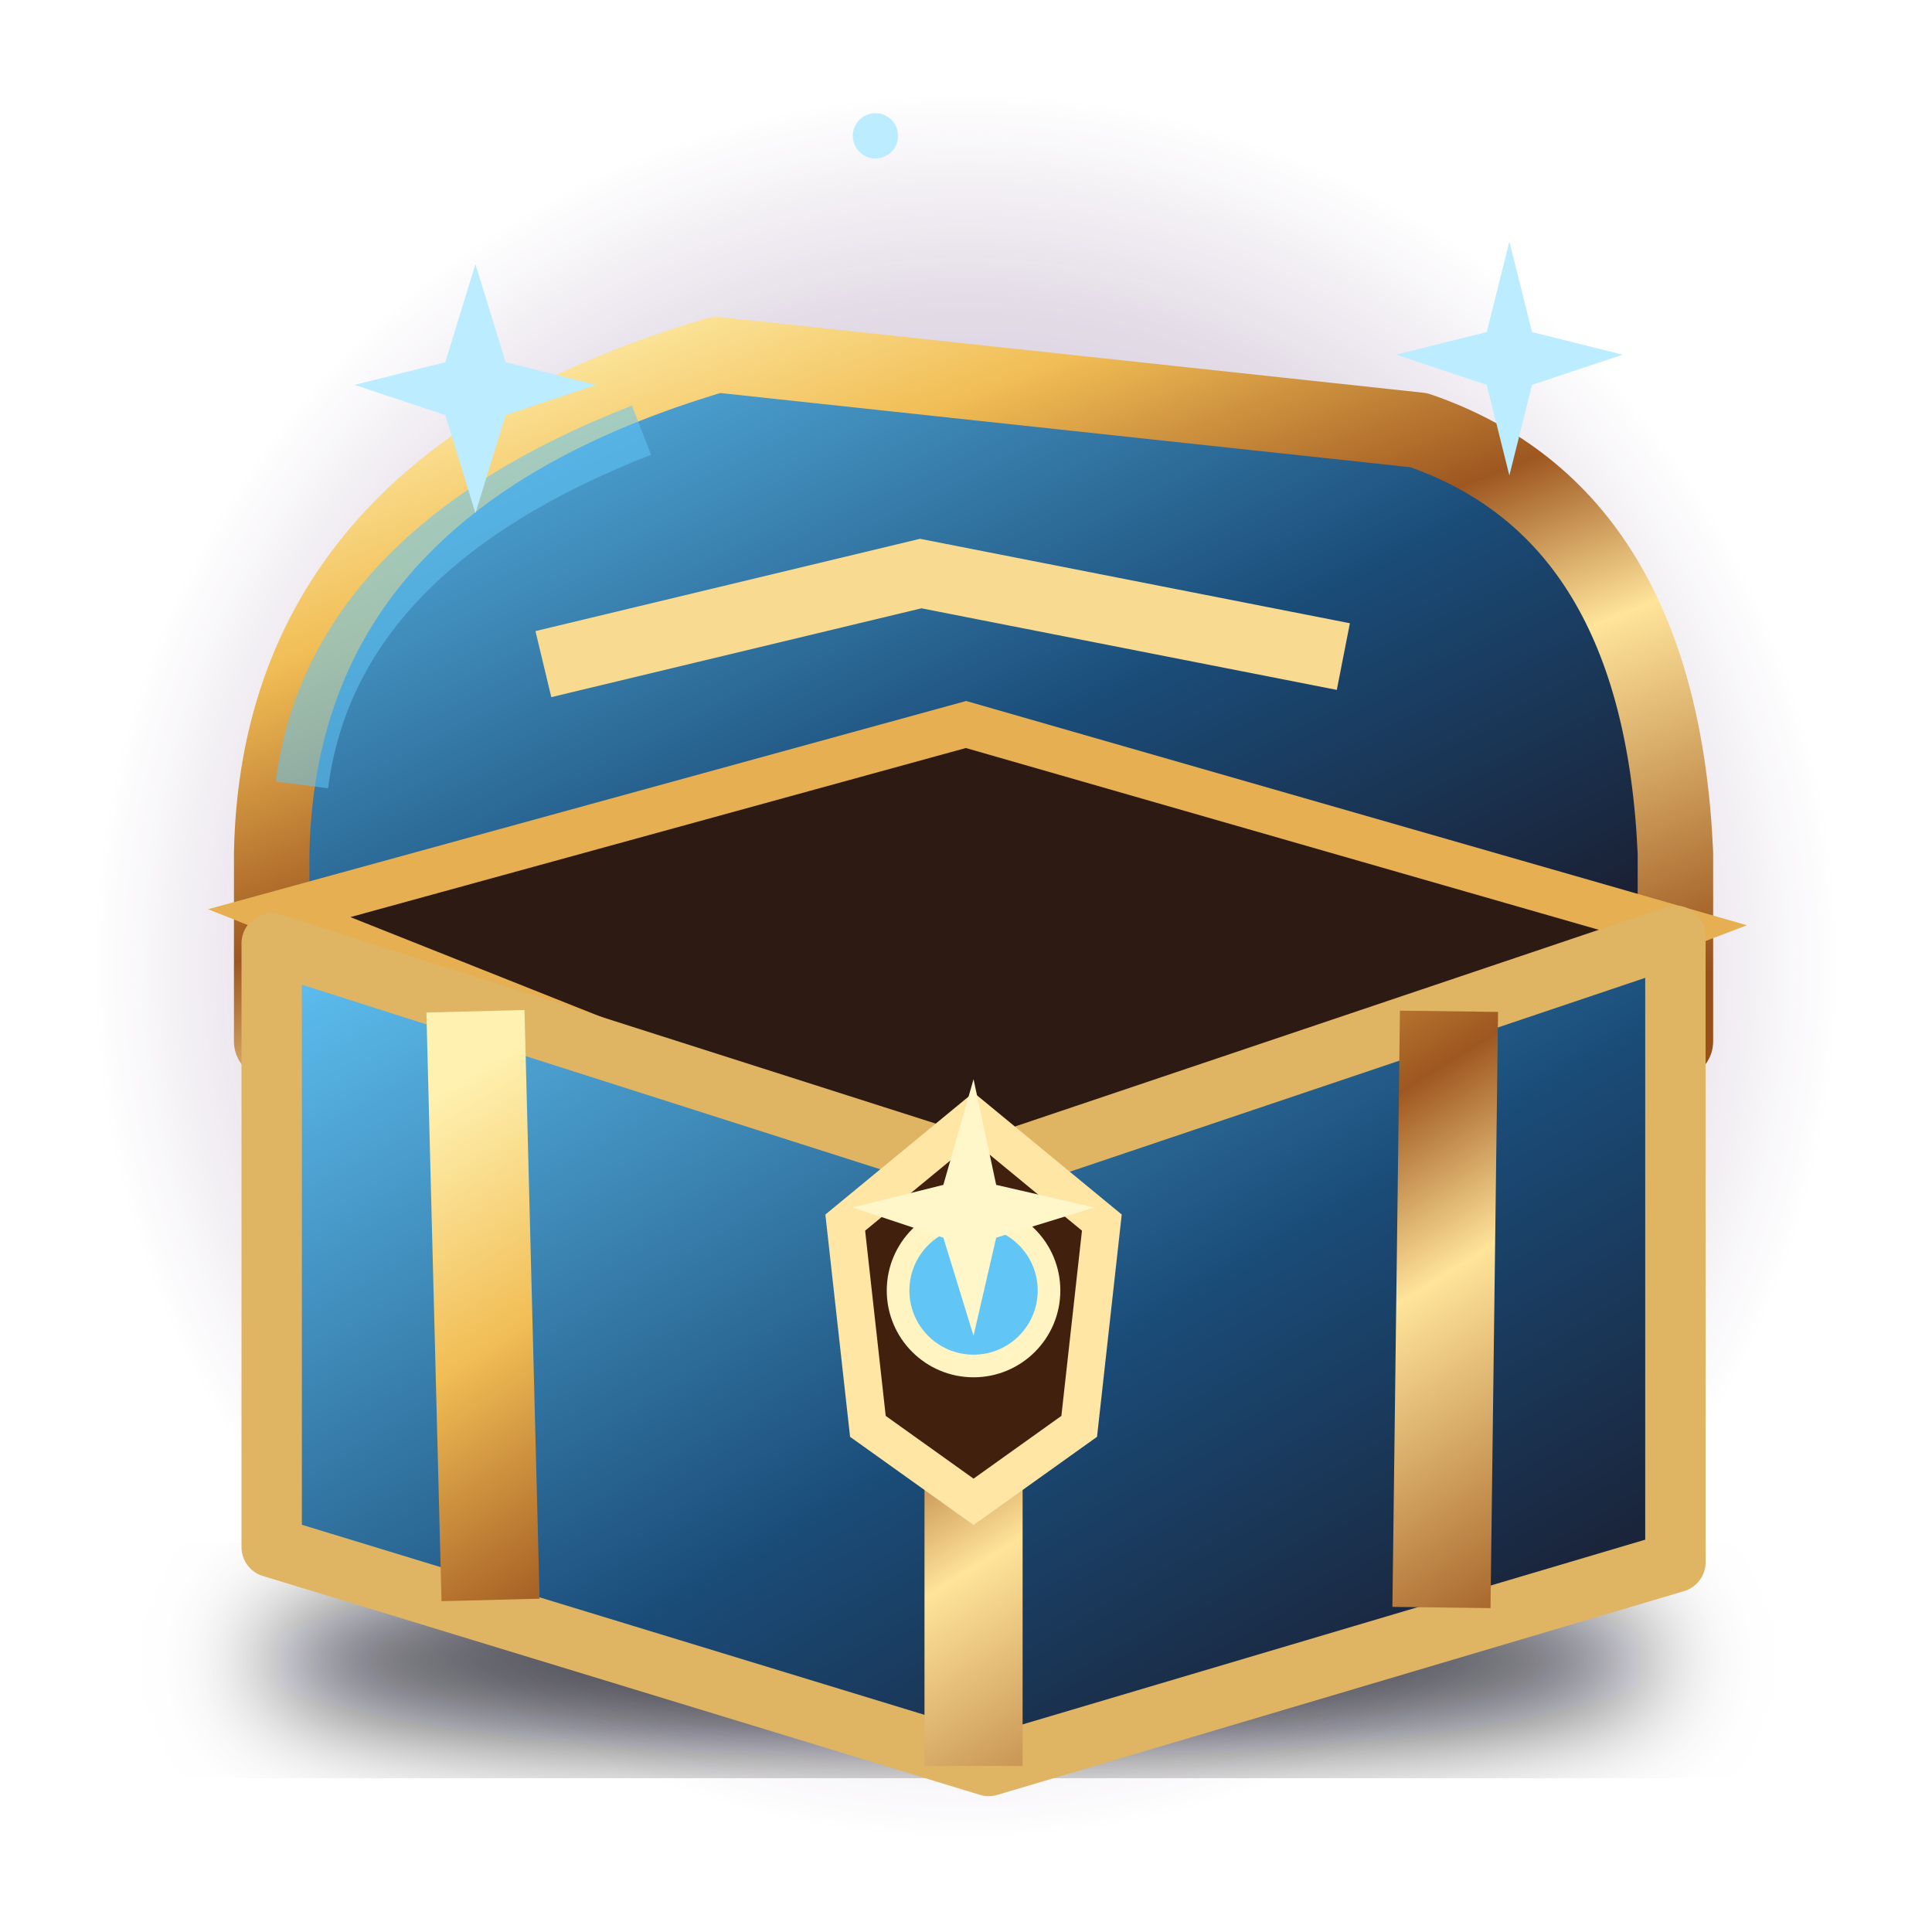
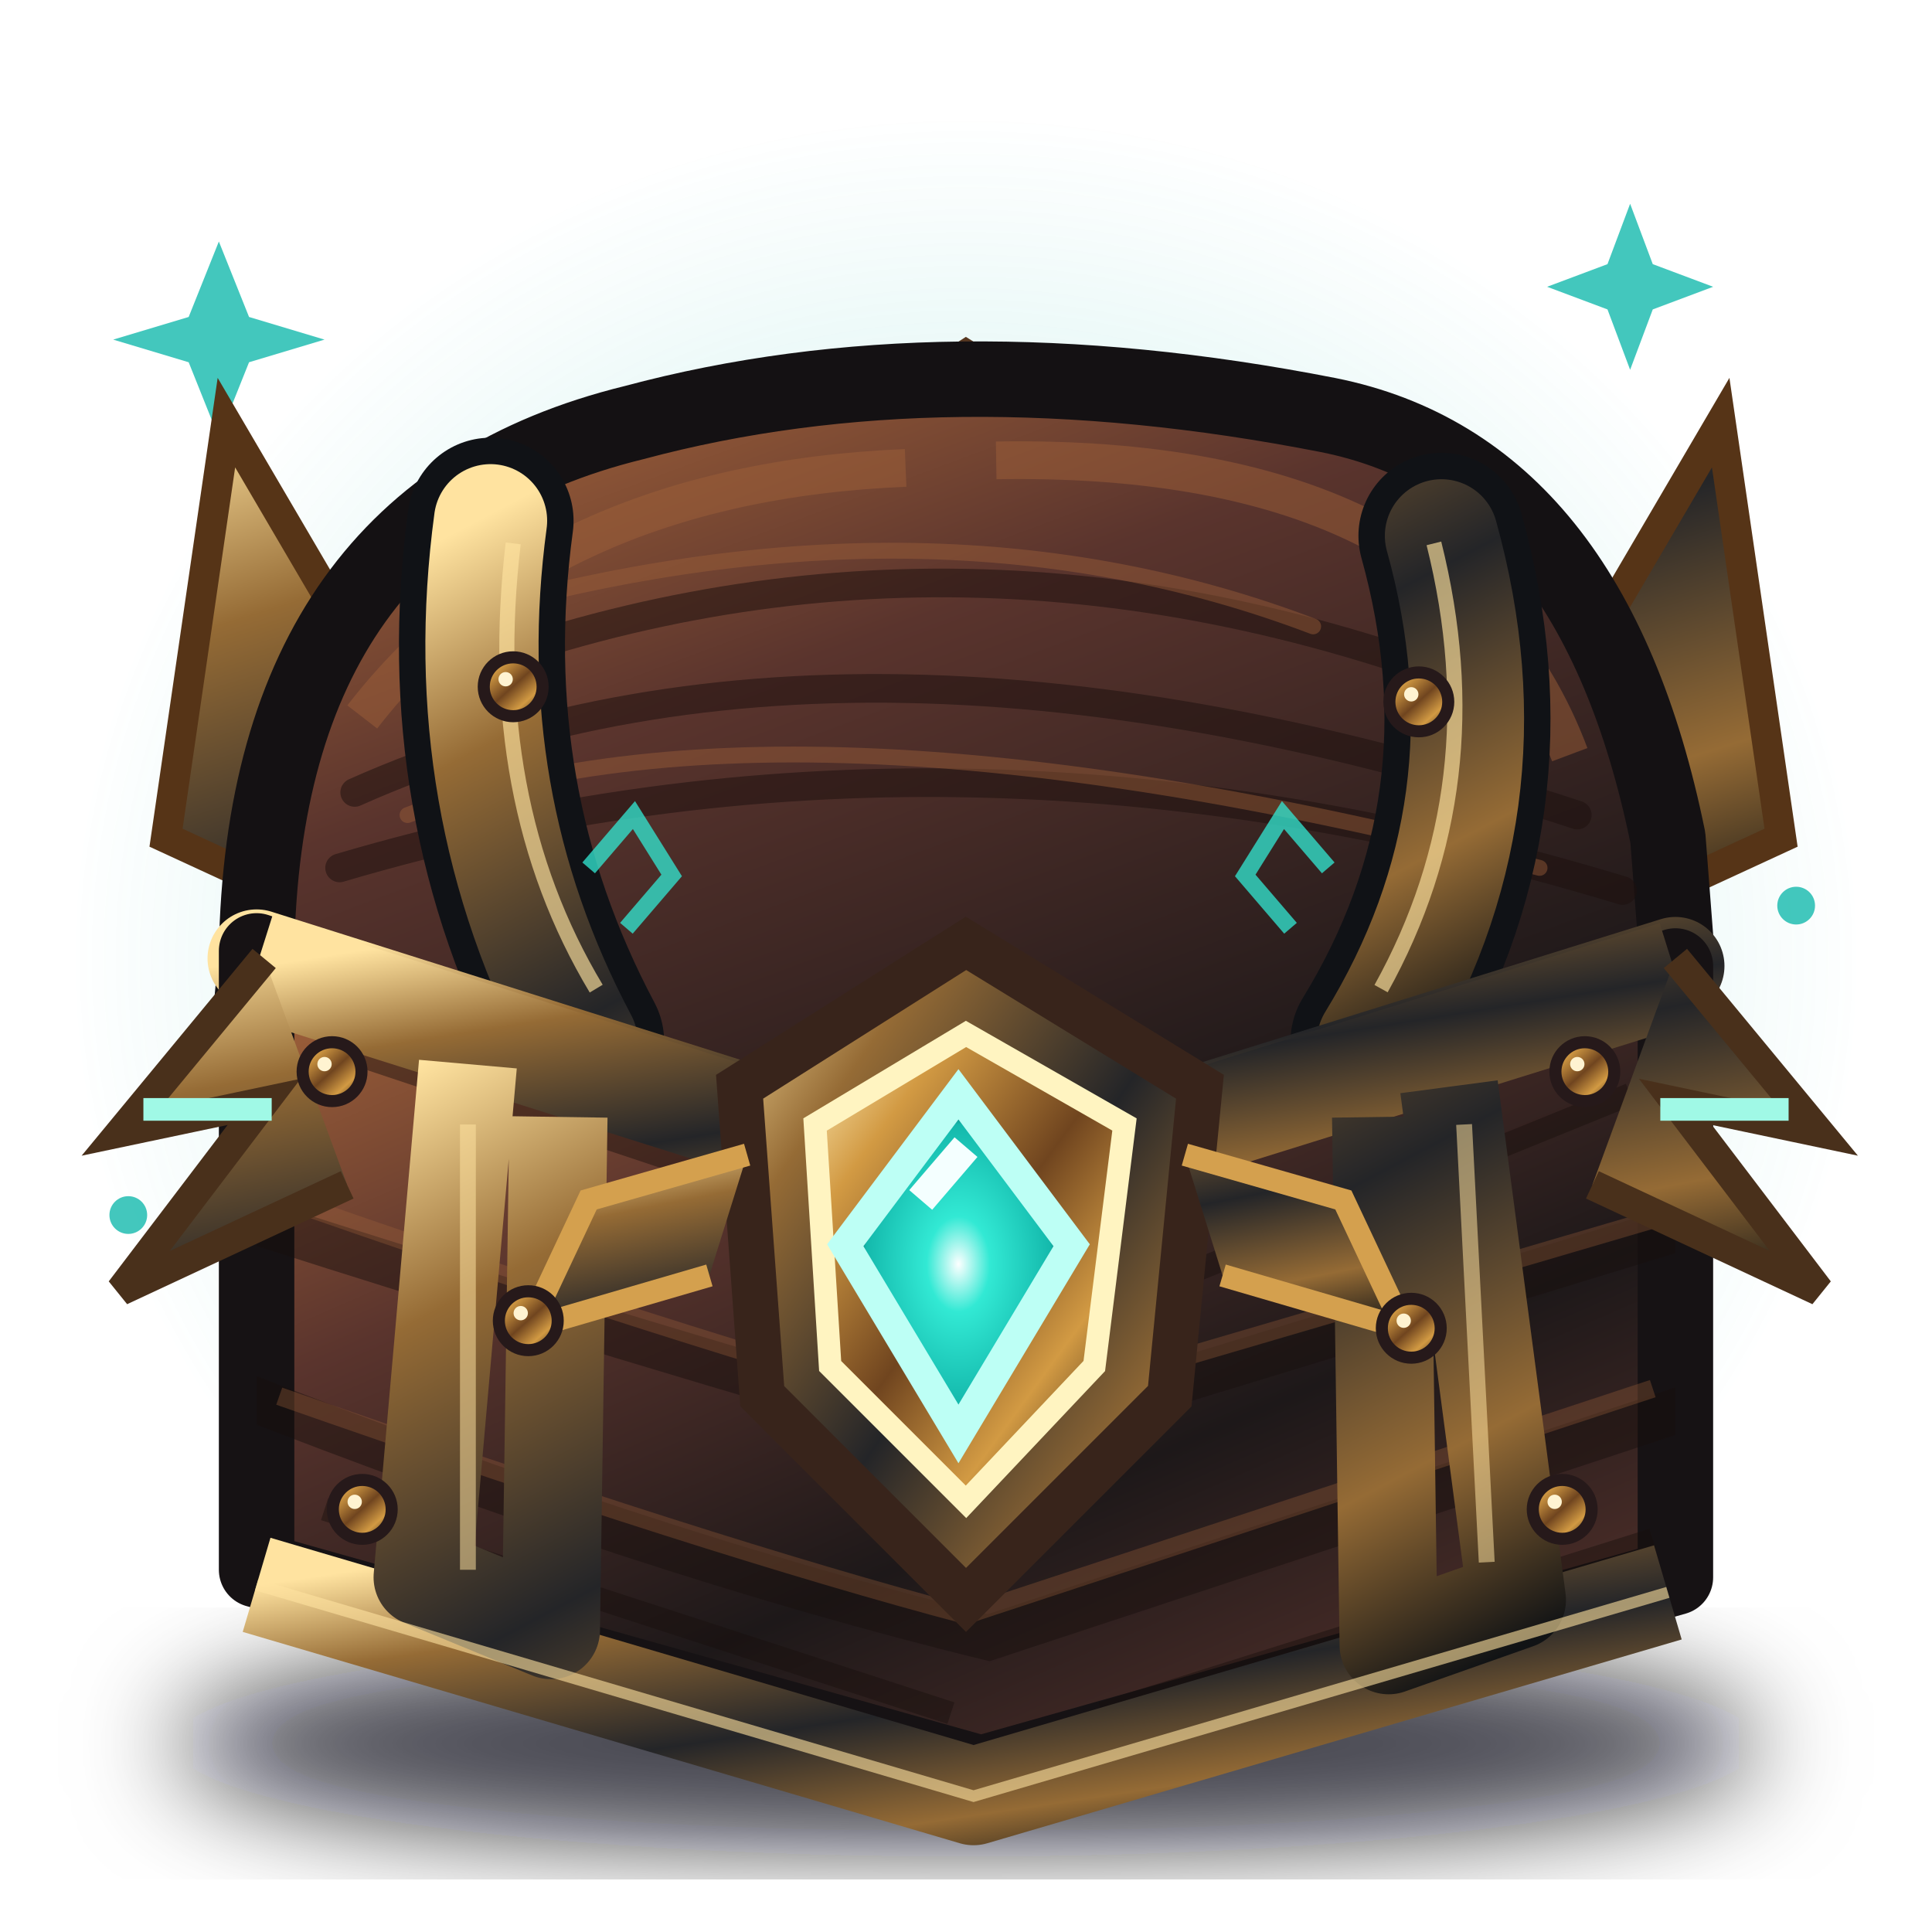
- <svg xmlns="http://www.w3.org/2000/svg" viewBox="0 0 256 256" role="img">
+ <svg xmlns="http://www.w3.org/2000/svg" viewBox="0 0 256 256" role="img" aria-labelledby="label">
  <defs>
-     <radialGradient id="a">
-       <stop stop-color="#6d399e" stop-opacity=".46" />
-       <stop offset=".75" stop-color="#43105b" stop-opacity=".15" />
-       <stop offset="1" stop-color="#401254" stop-opacity="0" />
+     <linearGradient id="wood" x1=".1" y1="0" x2=".85" y2="1">
+       <stop stop-color="#9e6039" />
+       <stop offset=".29" stop-color="#5a342d" />
+       <stop offset=".65" stop-color="#1d1819" />
+       <stop offset="1" stop-color="#5a342d" />
+     </linearGradient>
+     <linearGradient id="lid" x1=".2" y1="0" x2=".83" y2="1">
+       <stop stop-color="#9e6039" />
+       <stop offset=".32" stop-color="#5a342d" />
+       <stop offset=".84" stop-color="#1d1819" />
+       <stop offset="1" stop-color="#160d0e" />
+     </linearGradient>
+     <linearGradient id="metal" x1="0" y1="0" x2="1" y2="1">
+       <stop stop-color="#ffe3a0" />
+       <stop offset=".22" stop-color="#956b35" />
+       <stop offset=".53" stop-color="#242528" />
+       <stop offset=".8" stop-color="#956b35" />
+       <stop offset="1" stop-color="#111315" />
+     </linearGradient>
+     <linearGradient id="gold" x1="0" y1="0" x2=".9" y2="1">
+       <stop stop-color="#fff0bd" />
+       <stop offset=".22" stop-color="#d29a43" />
+       <stop offset=".52" stop-color="#70451f" />
+       <stop offset=".77" stop-color="#d29a43" />
+       <stop offset="1" stop-color="#3b2615" />
+     </linearGradient>
+     <radialGradient id="gem">
+       <stop stop-color="#fcffff" />
+       <stop offset=".28" stop-color="#32e9d4" />
+       <stop offset=".82" stop-color="#14b9ac" />
+       <stop offset="1" stop-color="#171a26" />
    </radialGradient>
-     <linearGradient id="g" x1=".1" x2=".9" y1="0" y2="1">
-       <stop stop-color="#fff1b0" />
-       <stop offset=".23" stop-color="#f1bd55" />
-       <stop offset=".48" stop-color="#9e5720" />
-       <stop offset=".65" stop-color="#ffe49a" />
-       <stop offset="1" stop-color="#985018" />
-     </linearGradient>
-     <linearGradient id="b" x1="0" x2=".8" y1="0" y2="1">
-       <stop stop-color="#3a74a5" />
-       <stop offset=".5" stop-color="#15376b" />
-       <stop offset="1" stop-color="#06172b" />
-     </linearGradient>
-     <linearGradient id="c" x1="0" y1="0" x2="1" y2="1">
-       <stop stop-color="#61c5f6" />
-       <stop offset=".55" stop-color="#1a4b77" />
-       <stop offset="1" stop-color="#1a101b" />
-     </linearGradient>
-     <filter id="sh">
+     <radialGradient id="aura">
+       <stop stop-color="#14b9ac" stop-opacity="0.3" />
+       <stop offset=".56" stop-color="#14b9ac" stop-opacity=".13" />
+       <stop offset="1" stop-color="#14b9ac" stop-opacity="0" />
+     </radialGradient>
+     <filter id="blur">
      <feGaussianBlur stdDeviation="7" />
    </filter>
+     <clipPath id="face">
+       <path d="M34 126l94 31 94-29v81l-92 26-96-27z" />
+     </clipPath>
  </defs>
-   <circle cx="128" cy="128" r="116" fill="url(#a)" />
-   <ellipse cx="127" cy="220" rx="93" ry="13" fill="#06040a" opacity=".7" filter="url(#sh)" />
-   <path d="M36 113Q37 64 95 47L188 57Q220 68 222 113V138H36z" fill="url(#c)" stroke="url(#g)" stroke-width="10" stroke-linejoin="round" />
-   <path d="M37 121l91-25 94 27-92 35z" fill="#2d1a12" stroke="#e6af52" stroke-width="6" />
-   <path d="M36 125l94 30 92-31v83l-91 27-95-29z" fill="url(#c)" stroke="#dfb463" stroke-width="8" stroke-linejoin="round" />
-   <path d="M129 155v79M63 134l2 78M192 134l-1 79" fill="none" stroke="url(#g)" stroke-width="13" />
-   <path d="M72 88l50-12 56 11" fill="none" stroke="#f8db91" stroke-width="9" />
-   <path d="M129 148l17 14-3 27-14 10-14-10-3-27z" fill="#42200e" stroke="#ffe6a5" stroke-width="5" />
-   <circle cx="129" cy="171" r="10" fill="#61c5f6" stroke="#fff4c2" stroke-width="3" />
-   <path d="M129 143l3 14 13 3-13 4-3 13-4-13-12-4 12-3z" fill="#fff7ca" />
-   <path d="M40 104Q44 73 85 57" fill="none" stroke="#61c5f6" opacity=".55" stroke-width="7" />
-   <g fill="#bbecff">
-     <path d="M63 35l4 13 12 3-12 4-4 13-4-13-12-4 12-3z" />
-     <path d="M200 32l3 12 12 3-12 4-3 12-3-12-12-4 12-3z" />
-     <circle cx="116" cy="18" r="3" />
+   <ellipse cx="128" cy="127" rx="118" ry="111" fill="url(#aura)" />
+   <ellipse cx="128" cy="231" rx="105" ry="15" fill="#060608" opacity=".72" filter="url(#blur)" />
+   <g fill="#14b9ac" opacity=".8">
+     <path d="M29 32l4 10 10 3-10 3-4 10-4-10-10-3 10-3z" />
+     <path d="M216 27l3 8 8 3-8 3-3 8-3-8-8-3 8-3z" />
+     <circle cx="238" cy="120" r="2.5" />
+     <circle cx="17" cy="161" r="2.5" />
  </g>
+   <path d="M47 85L30 56l-8 55 26 12m163-38 17-29 8 55-26 12" fill="url(#metal)" stroke="#563417" stroke-width="4" />
+   <path d="M100 65l28-18 29 18-14 14h-30z" fill="url(#gold)" stroke="#573720" stroke-width="4" />
+   <path d="M128 53l12 15-12 11-12-11z" fill="url(#gem)" stroke="#ccfff3" stroke-width="2" />
+   <path d="M34 126Q35 68 84 56Q125 45 176 55Q211 62 221 111L223 137 128 164 33 137Z" fill="url(#lid)" stroke="#141113" stroke-width="10" stroke-linejoin="round" />
+   <path d="M48 95Q72 64 120 62M132 61Q193 60 208 100" stroke="#9e6039" stroke-width="5" opacity=".48" fill="none" />
+   <g fill="none" stroke-linecap="round">
+     <path d="M47 105Q112 76 209 108M45 115Q126 91 215 118M58 90Q125 64 196 91" stroke="#1c100e" stroke-width="3.8" opacity=".52" />
+     <path d="M54 108Q104 89 204 115M63 81Q124 64 174 83" stroke="#9e6039" stroke-width="2.1" opacity=".44" />
+   </g>
+   <path d="M65 69Q60 106 77 138m114-67q10 36-9 67" stroke="#101216" stroke-width="22" fill="none" stroke-linecap="round" />
+   <path d="M65 69Q60 106 77 138m114-67q10 36-9 67" stroke="url(#metal)" stroke-width="15" fill="none" stroke-linecap="round" />
+   <path d="M68 72Q64 106 79 131m111-59q8 32-7 59" stroke="#ffe3a0" stroke-width="2" fill="none" opacity=".65" />
+   <path d="M34 127l95 30 93-29" fill="none" stroke="url(#metal)" stroke-width="13" stroke-linecap="round" stroke-linejoin="round" />
+   <path d="M34 126l94 31 94-29v81l-92 26-96-27z" fill="url(#wood)" stroke="#161214" stroke-width="10" stroke-linejoin="round" />
+   <g clip-path="url(#face)" fill="none">
+     <path d="M31 161Q84 178 130 191l95-29M30 184Q86 206 131 217l94-31" stroke="#170e0d" stroke-width="6" opacity=".48" />
+     <path d="M35 158q54 19 94 30l92-27M37 185q57 20 91 29l91-30" stroke="#9e6039" stroke-width="2.4" opacity=".33" />
+     <path d="M45 139l78 26m24 8 69-28M43 200l83 27m20 0 73-23" stroke="#170e0b" stroke-width="3" opacity=".44" />
+   </g>
+   <path d="M34 128l95 30 93-29" stroke="url(#metal)" stroke-width="14" fill="none" stroke-linejoin="round" />
+   <path d="M34 210l95 28 92-27" stroke="url(#metal)" stroke-width="13" fill="none" stroke-linejoin="round" />
+   <path d="M62 141l-6 68 17 7 1-68m118-4 9 68-17 6-1-70" stroke="url(#metal)" stroke-width="13" fill="none" stroke-linejoin="round" />
+   <path d="M62 149v59m132-59 3 58" stroke="#ffe3a0" stroke-width="2.1" opacity=".53" />
+   <path d="M34 210l95 28 92-27" stroke="#ffe3a0" stroke-width="1.5" opacity=".6" fill="none" />
+   <path d="M98 144l30-19 31 19-4 41-27 27-27-27z" fill="url(#metal)" stroke="#38241b" stroke-width="6" />
+   <path d="M108 149l20-12 21 12-4 32-17 18-18-18z" fill="url(#gold)" stroke="#fff4c1" stroke-width="3" />
+   <path d="M127 145l15 20-15 25-15-25z" fill="url(#gem)" stroke="#bdfff5" stroke-width="4" />
+   <path d="M122 159l6-7" stroke="#f4ffff" stroke-width="4" />
+   <path d="M99 153l-21 6-8 17 24-7m63-16 21 6 8 17-24-7" fill="url(#metal)" stroke="#d4a04e" stroke-width="3" />
+   <path d="M35 127L16 150l19-4-19 25 30-14m176-30 19 23-19-4 19 25-30-14" fill="url(#metal)" stroke="#49301b" stroke-width="4" />
+   <path d="M19 147l17 0m201 0-17 0" stroke="#a0f9e6" stroke-width="3" />
+   <circle cx="44" cy="142" r="3.9" fill="url(#gold)" stroke="#26191a" stroke-width="1.6" />
+   <circle cx="43" cy="141" r=".95" fill="#fff3d1" />
+   <circle cx="210" cy="142" r="3.9" fill="url(#gold)" stroke="#26191a" stroke-width="1.6" />
+   <circle cx="209" cy="141" r=".95" fill="#fff3d1" />
+   <circle cx="48" cy="200" r="3.9" fill="url(#gold)" stroke="#26191a" stroke-width="1.6" />
+   <circle cx="47" cy="199" r=".95" fill="#fff3d1" />
+   <circle cx="207" cy="200" r="3.9" fill="url(#gold)" stroke="#26191a" stroke-width="1.6" />
+   <circle cx="206" cy="199" r=".95" fill="#fff3d1" />
+   <circle cx="70" cy="175" r="3.9" fill="url(#gold)" stroke="#26191a" stroke-width="1.6" />
+   <circle cx="69" cy="174" r=".95" fill="#fff3d1" />
+   <circle cx="187" cy="176" r="3.9" fill="url(#gold)" stroke="#26191a" stroke-width="1.6" />
+   <circle cx="186" cy="175" r=".95" fill="#fff3d1" />
+   <circle cx="68" cy="91" r="3.9" fill="url(#gold)" stroke="#26191a" stroke-width="1.6" />
+   <circle cx="67" cy="90" r=".95" fill="#fff3d1" />
+   <circle cx="188" cy="93" r="3.9" fill="url(#gold)" stroke="#26191a" stroke-width="1.6" />
+   <circle cx="187" cy="92" r=".95" fill="#fff3d1" />
+   <path d="M78 115l6-7 5 8-6 7m93-8-6-7-5 8 6 7" fill="none" stroke="#32e9d4" stroke-width="2.2" opacity=".75" />
</svg>
